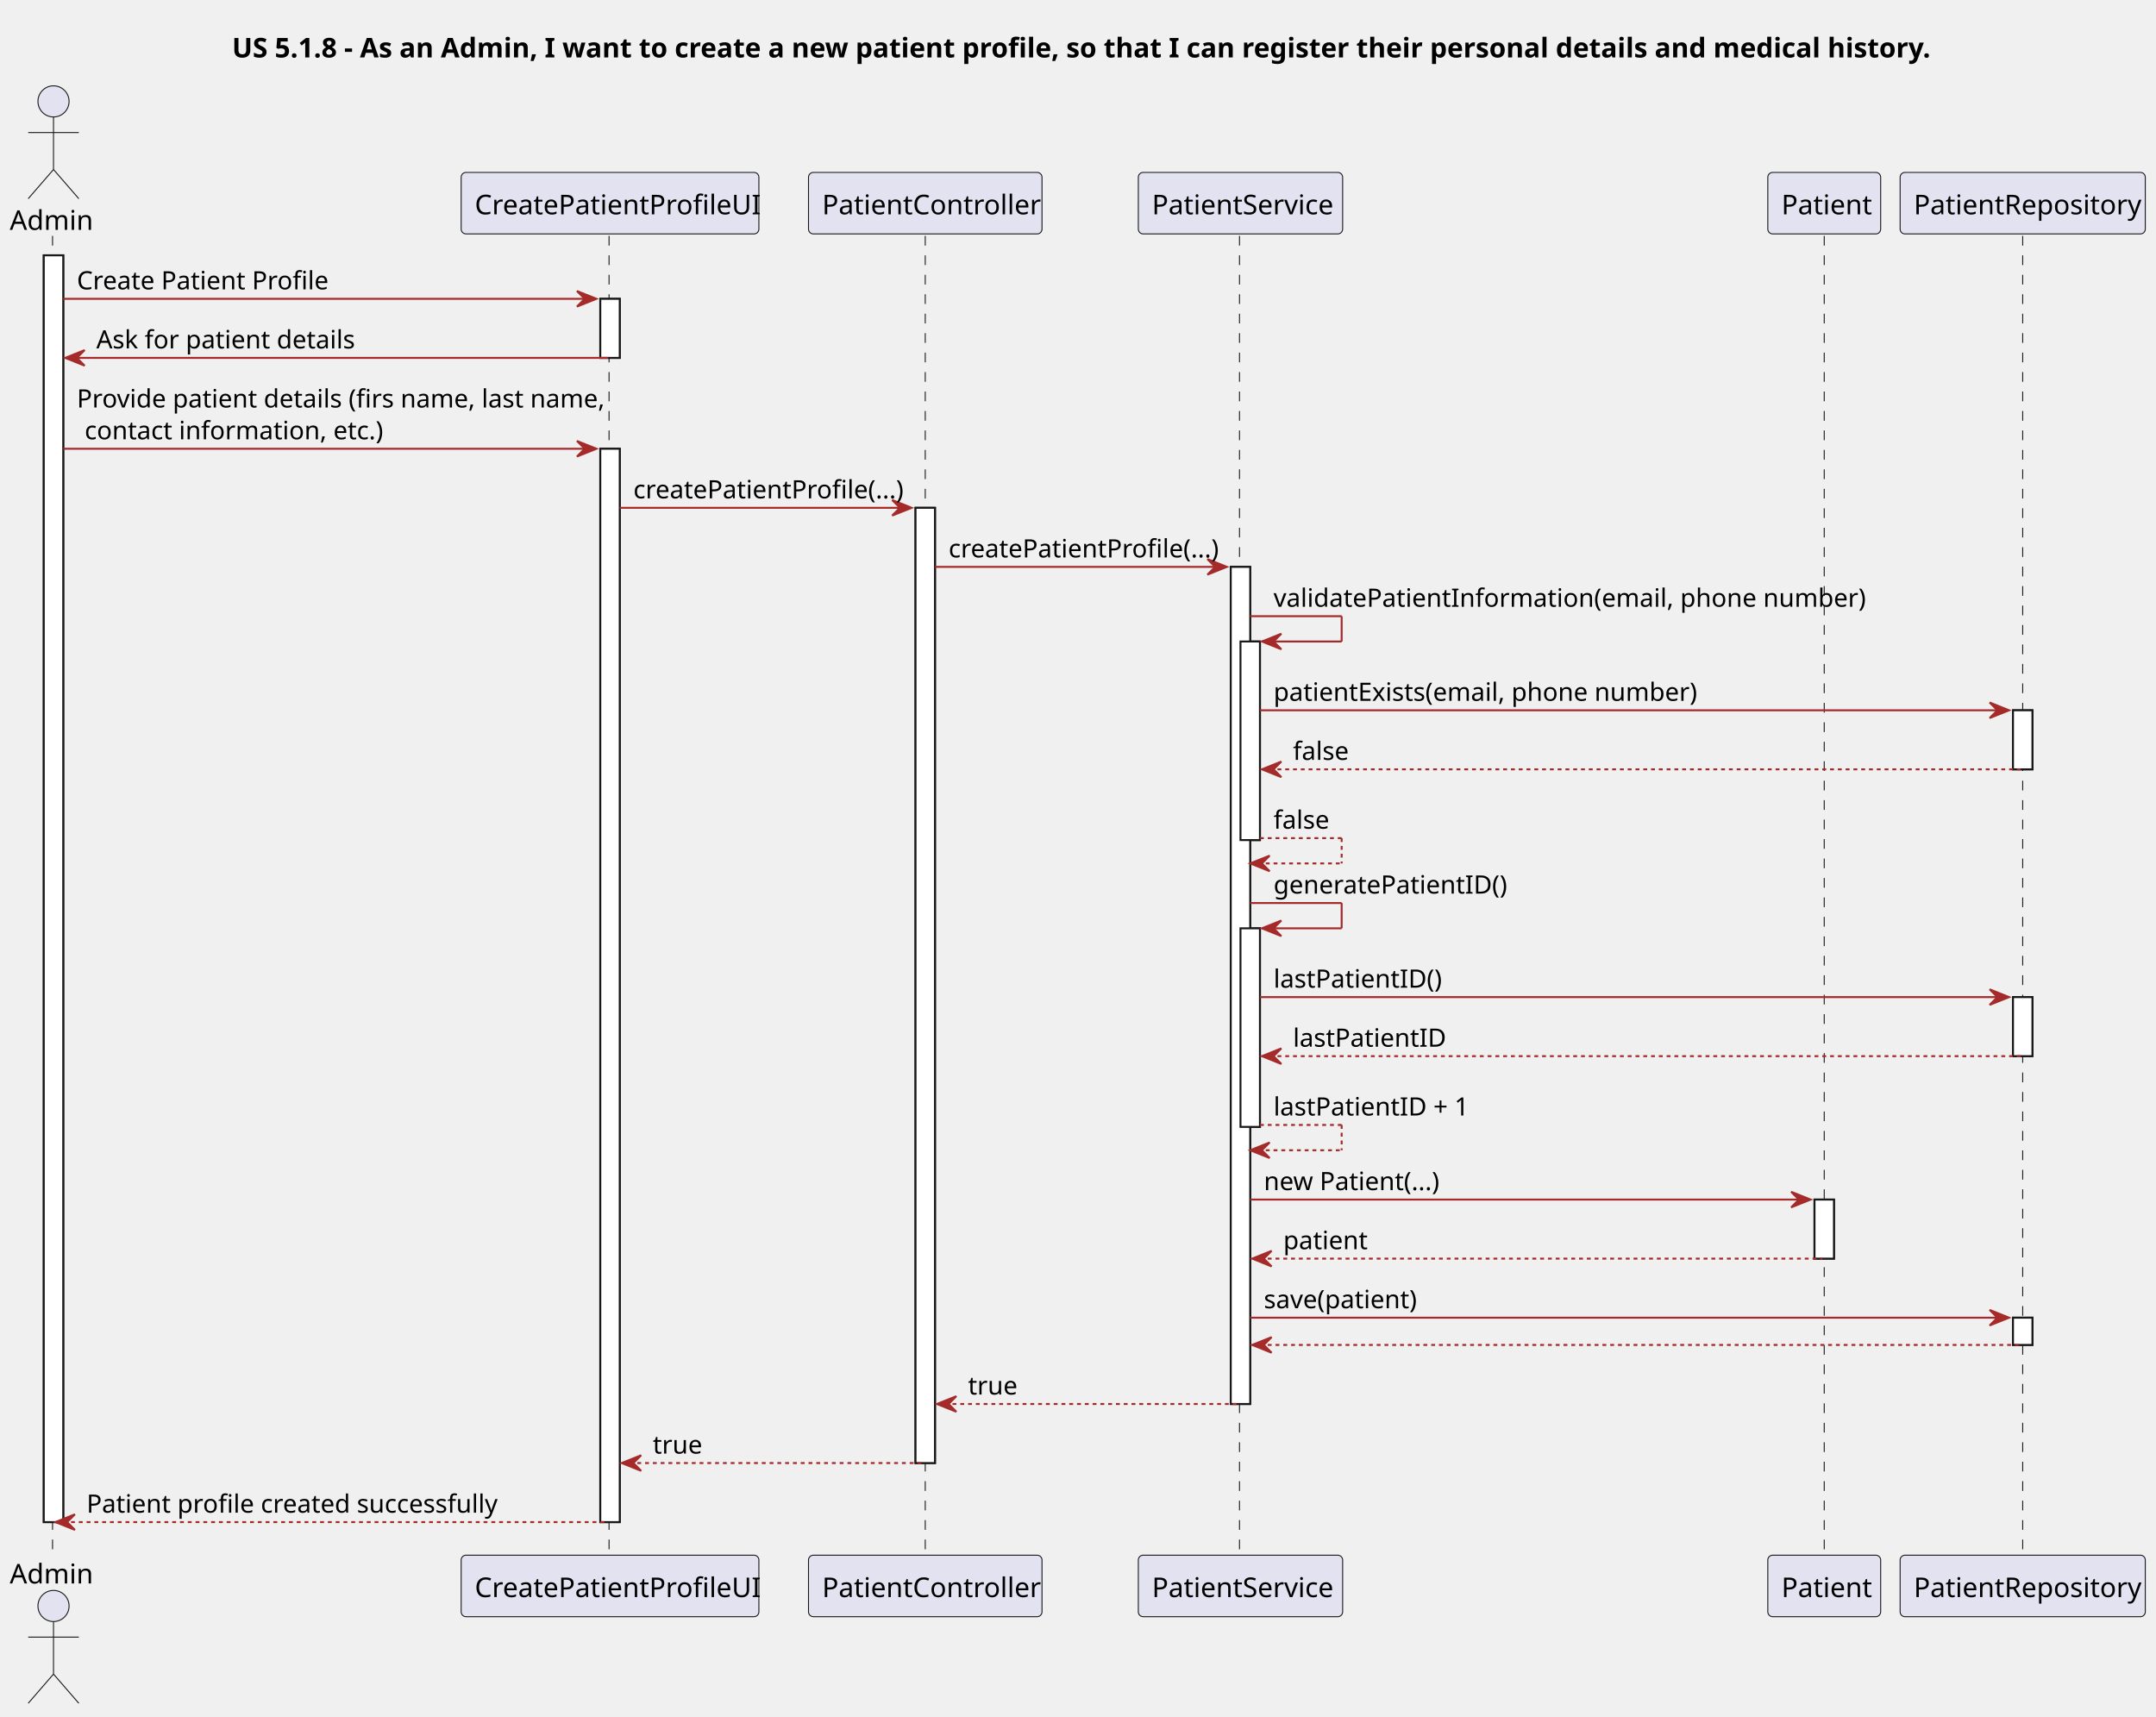
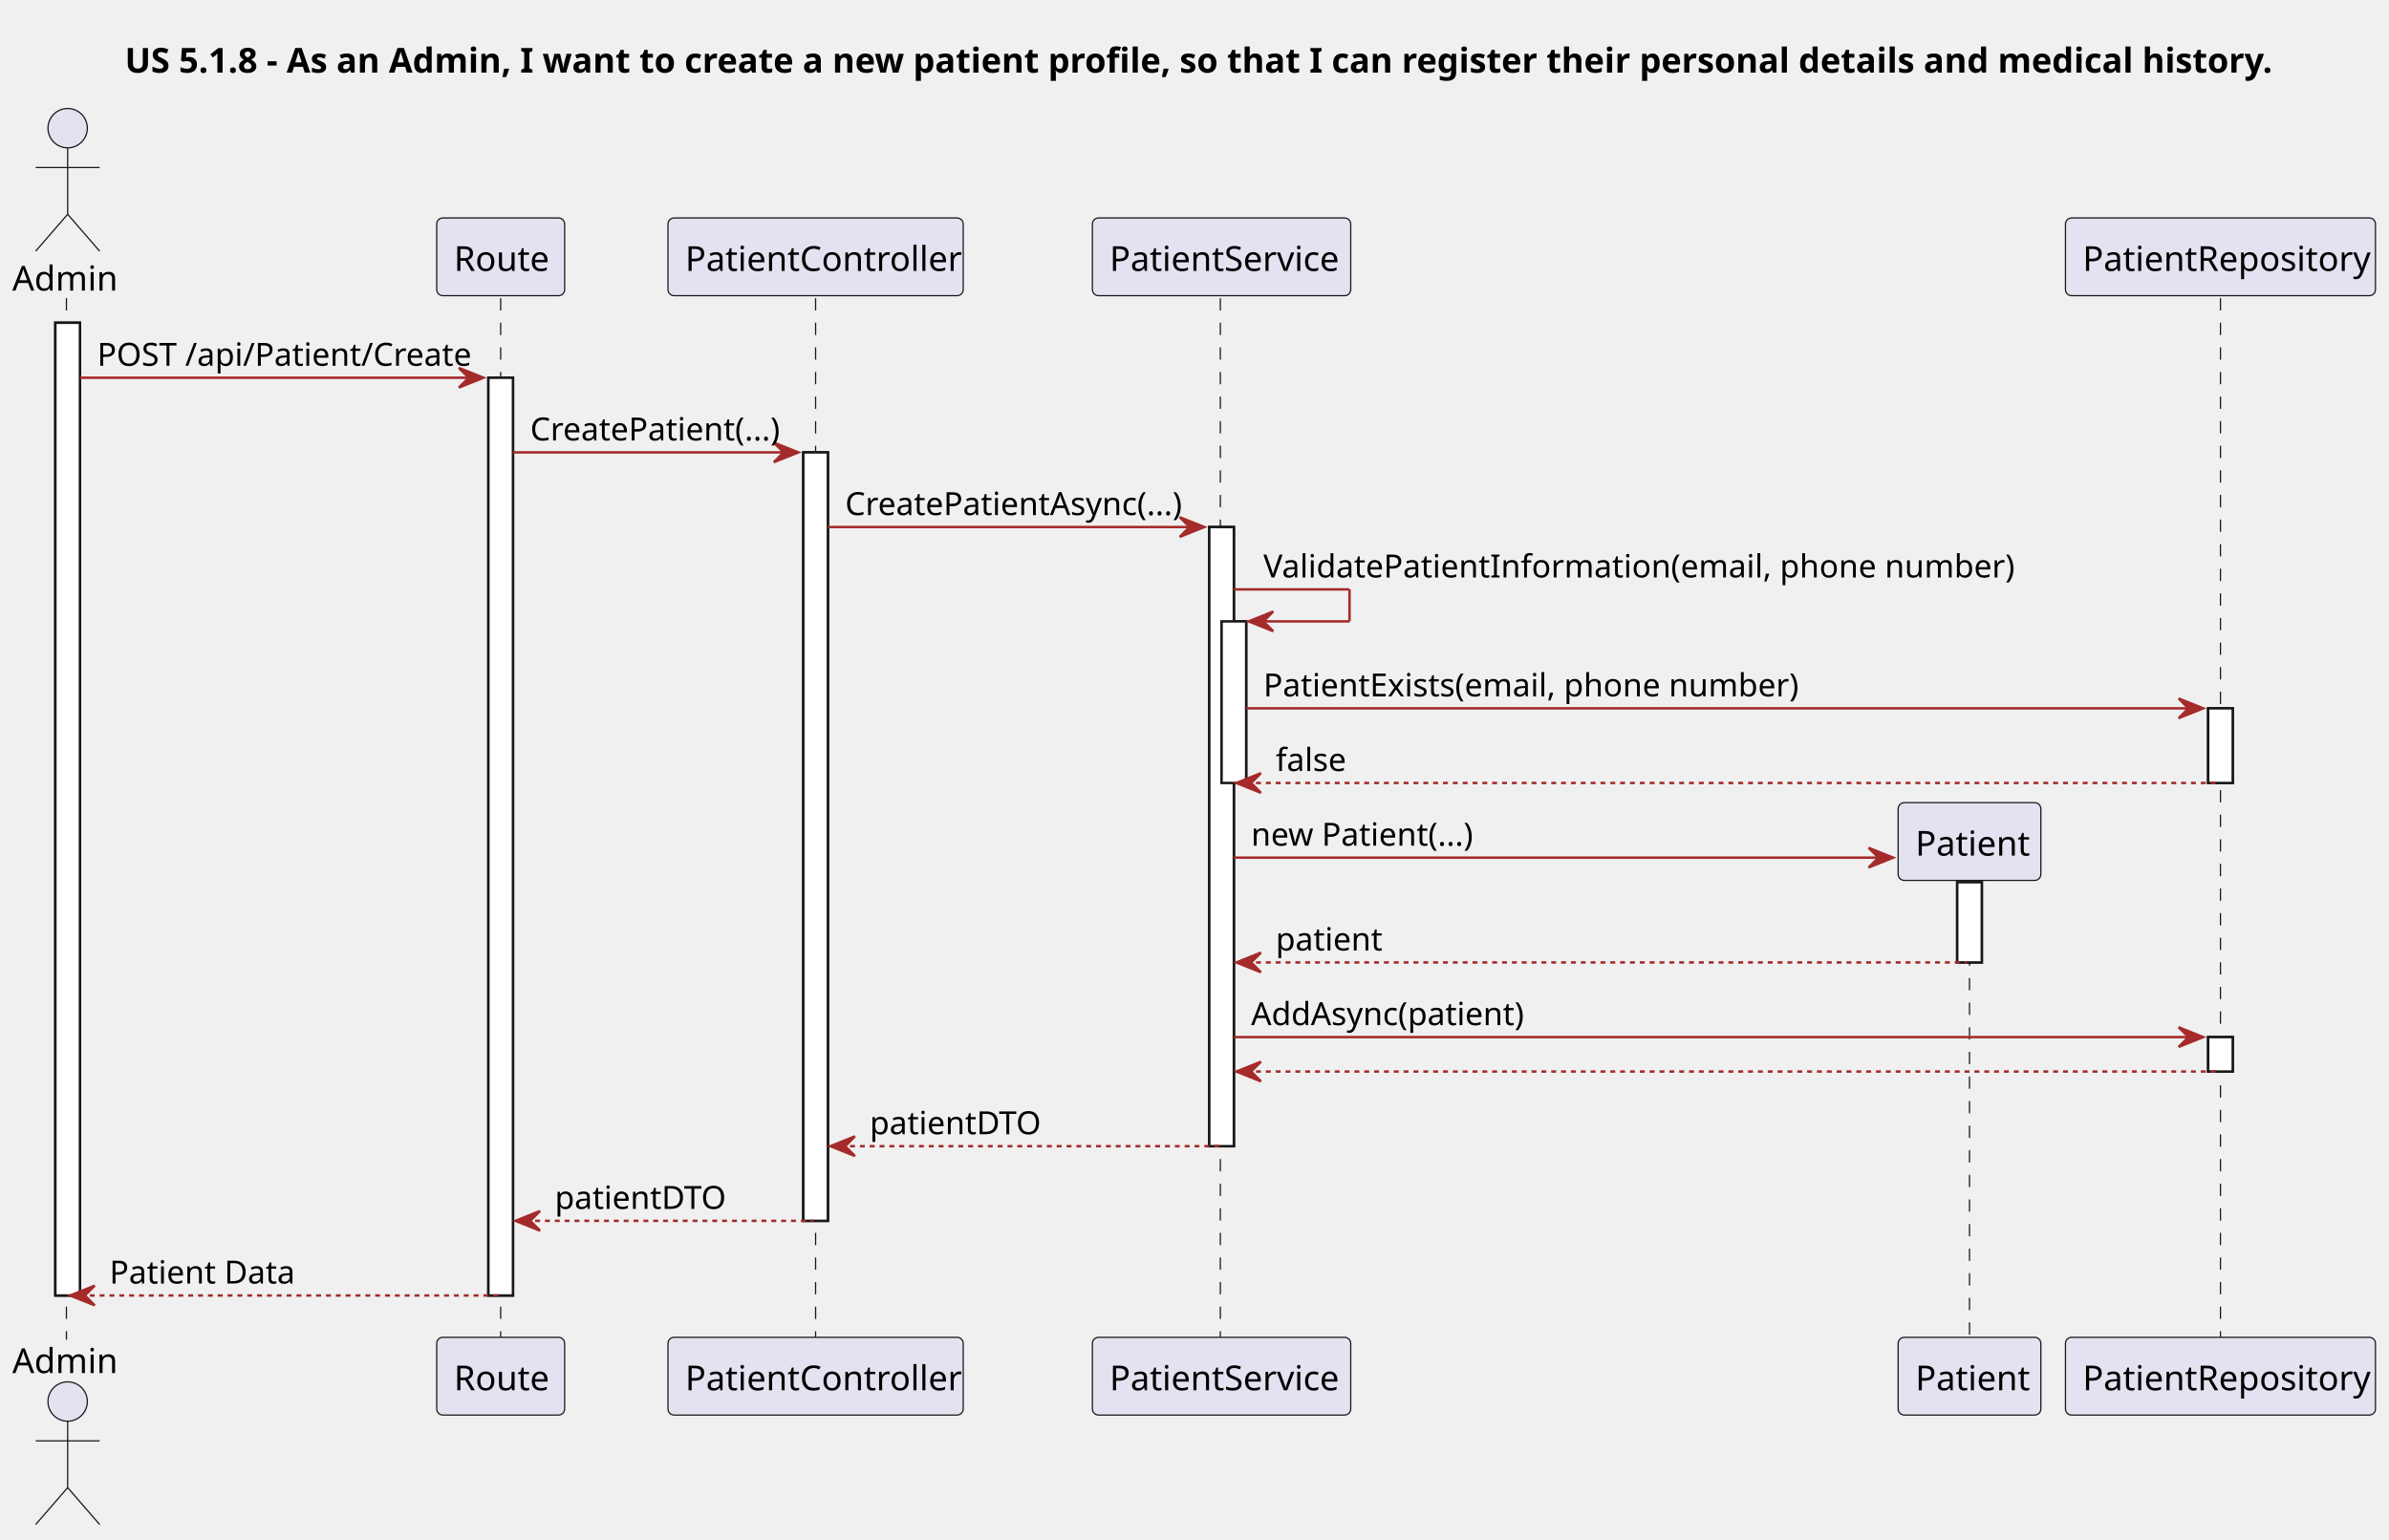
- <svg xmlns="http://www.w3.org/2000/svg" contentStyleType="text/css" height="882px" preserveAspectRatio="none" style="width:1108px;height:882px;background:#FFFFFF;" version="1.1" viewBox="0 0 1108 882" width="1108px" zoomAndPan="magnify">
+ <svg xmlns="http://www.w3.org/2000/svg" contentStyleType="text/css" height="626px" preserveAspectRatio="none" style="width:971px;height:626px;background:#FFFFFF;" version="1.1" viewBox="0 0 971 626" width="971px" zoomAndPan="magnify">
  <defs />
  <g>
-     <text fill="#000000" font-family="sans-serif" font-size="14" font-weight="bold" lengthAdjust="spacing" textLength="868" x="119.25" y="29.533">US 5.1.8 - As an Admin, I want to create a new patient profile, so that I can register their personal details and medical history.</text>
-     <rect fill="#FFFFFF" height="651.031" style="stroke:#181818;stroke-width:1.0;" width="10" x="22.5" y="131.219" />
-     <rect fill="#FFFFFF" height="30.352" style="stroke:#181818;stroke-width:1.0;" width="10" x="308.5" y="153.57" />
-     <rect fill="#FFFFFF" height="551.625" style="stroke:#181818;stroke-width:1.0;" width="10" x="308.5" y="230.625" />
-     <rect fill="#FFFFFF" height="490.922" style="stroke:#181818;stroke-width:1.0;" width="10" x="470.5" y="260.977" />
-     <rect fill="#FFFFFF" height="430.219" style="stroke:#181818;stroke-width:1.0;" width="10" x="632.5" y="291.328" />
-     <rect fill="#FFFFFF" height="102.055" style="stroke:#181818;stroke-width:1.0;" width="10" x="637.5" y="329.68" />
-     <rect fill="#FFFFFF" height="102.055" style="stroke:#181818;stroke-width:1.0;" width="10" x="637.5" y="477.086" />
-     <rect fill="#FFFFFF" height="30.352" style="stroke:#181818;stroke-width:1.0;" width="10" x="932.5" y="616.492" />
-     <rect fill="#FFFFFF" height="30.352" style="stroke:#181818;stroke-width:1.0;" width="10" x="1034.5" y="365.031" />
-     <rect fill="#FFFFFF" height="30.352" style="stroke:#181818;stroke-width:1.0;" width="10" x="1034.5" y="512.438" />
-     <rect fill="#FFFFFF" height="14" style="stroke:#181818;stroke-width:1.0;" width="10" x="1034.5" y="677.195" />
-     <line style="stroke:#181818;stroke-width:0.5;stroke-dasharray:5.0,5.0;" x1="27" x2="27" y1="121.219" y2="800.25" />
-     <line style="stroke:#181818;stroke-width:0.5;stroke-dasharray:5.0,5.0;" x1="313" x2="313" y1="121.219" y2="800.25" />
-     <line style="stroke:#181818;stroke-width:0.5;stroke-dasharray:5.0,5.0;" x1="475.5" x2="475.5" y1="121.219" y2="800.25" />
-     <line style="stroke:#181818;stroke-width:0.5;stroke-dasharray:5.0,5.0;" x1="637" x2="637" y1="121.219" y2="800.25" />
-     <line style="stroke:#181818;stroke-width:0.5;stroke-dasharray:5.0,5.0;" x1="937.5" x2="937.5" y1="121.219" y2="800.25" />
-     <line style="stroke:#181818;stroke-width:0.5;stroke-dasharray:5.0,5.0;" x1="1039.5" x2="1039.5" y1="121.219" y2="800.25" />
+     <text fill="#000000" font-family="sans-serif" font-size="14" font-weight="bold" lengthAdjust="spacing" textLength="868" x="50.75" y="29.533">US 5.1.8 - As an Admin, I want to create a new patient profile, so that I can register their personal details and medical history.</text>
+     <rect fill="#FFFFFF" height="395.477" style="stroke:#181818;stroke-width:1.0;" width="10" x="22.5" y="131.219" />
+     <rect fill="#FFFFFF" height="373.125" style="stroke:#181818;stroke-width:1.0;" width="10" x="198.5" y="153.57" />
+     <rect fill="#FFFFFF" height="312.422" style="stroke:#181818;stroke-width:1.0;" width="10" x="326.5" y="183.922" />
+     <rect fill="#FFFFFF" height="251.719" style="stroke:#181818;stroke-width:1.0;" width="10" x="491.5" y="214.273" />
+     <rect fill="#FFFFFF" height="65.703" style="stroke:#181818;stroke-width:1.0;" width="10" x="496.5" y="252.625" />
+     <rect fill="#FFFFFF" height="32.609" style="stroke:#181818;stroke-width:1.0;" width="10" x="795.5" y="358.68" />
+     <rect fill="#FFFFFF" height="30.352" style="stroke:#181818;stroke-width:1.0;" width="10" x="897.5" y="287.977" />
+     <rect fill="#FFFFFF" height="14" style="stroke:#181818;stroke-width:1.0;" width="10" x="897.5" y="421.641" />
+     <line style="stroke:#181818;stroke-width:0.5;stroke-dasharray:5.0,5.0;" x1="27" x2="27" y1="121.219" y2="544.695" />
+     <line style="stroke:#181818;stroke-width:0.5;stroke-dasharray:5.0,5.0;" x1="203.5" x2="203.5" y1="121.219" y2="544.695" />
+     <line style="stroke:#181818;stroke-width:0.5;stroke-dasharray:5.0,5.0;" x1="331.5" x2="331.5" y1="121.219" y2="544.695" />
+     <line style="stroke:#181818;stroke-width:0.5;stroke-dasharray:5.0,5.0;" x1="496" x2="496" y1="121.219" y2="544.695" />
+     <line style="stroke:#181818;stroke-width:0.5;stroke-dasharray:5.0,5.0;" x1="800.5" x2="800.5" y1="357.633" y2="544.695" />
+     <line style="stroke:#181818;stroke-width:0.5;stroke-dasharray:5.0,5.0;" x1="902.5" x2="902.5" y1="121.219" y2="544.695" />
    <text fill="#000000" font-family="sans-serif" font-size="14" lengthAdjust="spacing" textLength="39" x="5" y="118.143">Admin</text>
    <ellipse cx="27.5" cy="52.109" fill="#E2E2F0" rx="8" ry="8" style="stroke:#181818;stroke-width:0.5;" />
    <path d="M27.5,60.109 L27.5,87.109 M14.5,68.109 L40.5,68.109 M27.5,87.109 L14.5,102.109 M27.5,87.109 L40.5,102.109 " fill="none" style="stroke:#181818;stroke-width:0.5;" />
-     <text fill="#000000" font-family="sans-serif" font-size="14" lengthAdjust="spacing" textLength="39" x="5" y="813.783">Admin</text>
-     <ellipse cx="27.5" cy="825.359" fill="#E2E2F0" rx="8" ry="8" style="stroke:#181818;stroke-width:0.5;" />
-     <path d="M27.5,833.359 L27.5,860.359 M14.5,841.359 L40.5,841.359 M27.5,860.359 L14.5,875.359 M27.5,860.359 L40.5,875.359 " fill="none" style="stroke:#181818;stroke-width:0.5;" />
-     <rect fill="#E2E2F0" height="31.609" rx="2.5" ry="2.5" style="stroke:#181818;stroke-width:0.5;" width="153" x="237" y="88.609" />
-     <text fill="#000000" font-family="sans-serif" font-size="14" lengthAdjust="spacing" textLength="139" x="244" y="110.143">CreatePatientProfileUI</text>
-     <rect fill="#E2E2F0" height="31.609" rx="2.5" ry="2.5" style="stroke:#181818;stroke-width:0.5;" width="153" x="237" y="799.25" />
-     <text fill="#000000" font-family="sans-serif" font-size="14" lengthAdjust="spacing" textLength="139" x="244" y="820.783">CreatePatientProfileUI</text>
-     <rect fill="#E2E2F0" height="31.609" rx="2.5" ry="2.5" style="stroke:#181818;stroke-width:0.5;" width="120" x="415.5" y="88.609" />
-     <text fill="#000000" font-family="sans-serif" font-size="14" lengthAdjust="spacing" textLength="106" x="422.5" y="110.143">PatientController</text>
-     <rect fill="#E2E2F0" height="31.609" rx="2.5" ry="2.5" style="stroke:#181818;stroke-width:0.5;" width="120" x="415.5" y="799.25" />
-     <text fill="#000000" font-family="sans-serif" font-size="14" lengthAdjust="spacing" textLength="106" x="422.5" y="820.783">PatientController</text>
-     <rect fill="#E2E2F0" height="31.609" rx="2.5" ry="2.5" style="stroke:#181818;stroke-width:0.5;" width="105" x="585" y="88.609" />
-     <text fill="#000000" font-family="sans-serif" font-size="14" lengthAdjust="spacing" textLength="91" x="592" y="110.143">PatientService</text>
-     <rect fill="#E2E2F0" height="31.609" rx="2.5" ry="2.5" style="stroke:#181818;stroke-width:0.5;" width="105" x="585" y="799.25" />
-     <text fill="#000000" font-family="sans-serif" font-size="14" lengthAdjust="spacing" textLength="91" x="592" y="820.783">PatientService</text>
-     <rect fill="#E2E2F0" height="31.609" rx="2.5" ry="2.5" style="stroke:#181818;stroke-width:0.5;" width="58" x="908.5" y="88.609" />
-     <text fill="#000000" font-family="sans-serif" font-size="14" lengthAdjust="spacing" textLength="44" x="915.5" y="110.143">Patient</text>
-     <rect fill="#E2E2F0" height="31.609" rx="2.5" ry="2.5" style="stroke:#181818;stroke-width:0.5;" width="58" x="908.5" y="799.25" />
-     <text fill="#000000" font-family="sans-serif" font-size="14" lengthAdjust="spacing" textLength="44" x="915.5" y="820.783">Patient</text>
-     <rect fill="#E2E2F0" height="31.609" rx="2.5" ry="2.5" style="stroke:#181818;stroke-width:0.5;" width="126" x="976.5" y="88.609" />
-     <text fill="#000000" font-family="sans-serif" font-size="14" lengthAdjust="spacing" textLength="112" x="983.5" y="110.143">PatientRepository</text>
-     <rect fill="#E2E2F0" height="31.609" rx="2.5" ry="2.5" style="stroke:#181818;stroke-width:0.5;" width="126" x="976.5" y="799.25" />
-     <text fill="#000000" font-family="sans-serif" font-size="14" lengthAdjust="spacing" textLength="112" x="983.5" y="820.783">PatientRepository</text>
-     <rect fill="#FFFFFF" height="651.031" style="stroke:#181818;stroke-width:1.0;" width="10" x="22.5" y="131.219" />
-     <rect fill="#FFFFFF" height="30.352" style="stroke:#181818;stroke-width:1.0;" width="10" x="308.5" y="153.57" />
-     <rect fill="#FFFFFF" height="551.625" style="stroke:#181818;stroke-width:1.0;" width="10" x="308.5" y="230.625" />
-     <rect fill="#FFFFFF" height="490.922" style="stroke:#181818;stroke-width:1.0;" width="10" x="470.5" y="260.977" />
-     <rect fill="#FFFFFF" height="430.219" style="stroke:#181818;stroke-width:1.0;" width="10" x="632.5" y="291.328" />
-     <rect fill="#FFFFFF" height="102.055" style="stroke:#181818;stroke-width:1.0;" width="10" x="637.5" y="329.68" />
-     <rect fill="#FFFFFF" height="102.055" style="stroke:#181818;stroke-width:1.0;" width="10" x="637.5" y="477.086" />
-     <rect fill="#FFFFFF" height="30.352" style="stroke:#181818;stroke-width:1.0;" width="10" x="932.5" y="616.492" />
-     <rect fill="#FFFFFF" height="30.352" style="stroke:#181818;stroke-width:1.0;" width="10" x="1034.5" y="365.031" />
-     <rect fill="#FFFFFF" height="30.352" style="stroke:#181818;stroke-width:1.0;" width="10" x="1034.5" y="512.438" />
-     <rect fill="#FFFFFF" height="14" style="stroke:#181818;stroke-width:1.0;" width="10" x="1034.5" y="677.195" />
-     <polygon fill="#A52A2A" points="296.5,149.57,306.5,153.57,296.5,157.57,300.5,153.57" style="stroke:#A52A2A;stroke-width:1.0;" />
-     <line style="stroke:#A52A2A;stroke-width:1.0;" x1="32.5" x2="302.5" y1="153.57" y2="153.57" />
-     <text fill="#000000" font-family="sans-serif" font-size="13" lengthAdjust="spacing" textLength="123" x="39.5" y="148.714">Create Patient Profile</text>
-     <polygon fill="#A52A2A" points="43.5,179.922,33.5,183.922,43.5,187.922,39.5,183.922" style="stroke:#A52A2A;stroke-width:1.0;" />
-     <line style="stroke:#A52A2A;stroke-width:1.0;" x1="37.5" x2="312.5" y1="183.922" y2="183.922" />
-     <text fill="#000000" font-family="sans-serif" font-size="13" lengthAdjust="spacing" textLength="126" x="49.5" y="179.065">Ask for patient details</text>
-     <polygon fill="#A52A2A" points="296.5,226.625,306.5,230.625,296.5,234.625,300.5,230.625" style="stroke:#A52A2A;stroke-width:1.0;" />
-     <line style="stroke:#A52A2A;stroke-width:1.0;" x1="32.5" x2="302.5" y1="230.625" y2="230.625" />
-     <text fill="#000000" font-family="sans-serif" font-size="13" lengthAdjust="spacing" textLength="257" x="39.5" y="209.417">Provide patient details (firs name, last name,</text>
-     <text fill="#000000" font-family="sans-serif" font-size="13" lengthAdjust="spacing" textLength="144" x="43.5" y="225.769">contact information, etc.)</text>
-     <polygon fill="#A52A2A" points="458.5,256.977,468.5,260.977,458.5,264.977,462.5,260.977" style="stroke:#A52A2A;stroke-width:1.0;" />
-     <line style="stroke:#A52A2A;stroke-width:1.0;" x1="318.5" x2="464.5" y1="260.977" y2="260.977" />
-     <text fill="#000000" font-family="sans-serif" font-size="13" lengthAdjust="spacing" textLength="133" x="325.5" y="256.12">createPatientProfile(...)</text>
-     <polygon fill="#A52A2A" points="620.5,287.328,630.5,291.328,620.5,295.328,624.5,291.328" style="stroke:#A52A2A;stroke-width:1.0;" />
-     <line style="stroke:#A52A2A;stroke-width:1.0;" x1="480.5" x2="626.5" y1="291.328" y2="291.328" />
-     <text fill="#000000" font-family="sans-serif" font-size="13" lengthAdjust="spacing" textLength="133" x="487.5" y="286.472">createPatientProfile(...)</text>
-     <line style="stroke:#A52A2A;stroke-width:1.0;" x1="642.5" x2="689.5" y1="316.68" y2="316.68" />
-     <line style="stroke:#A52A2A;stroke-width:1.0;" x1="689.5" x2="689.5" y1="316.68" y2="329.68" />
-     <line style="stroke:#A52A2A;stroke-width:1.0;" x1="648.5" x2="689.5" y1="329.68" y2="329.68" />
-     <polygon fill="#A52A2A" points="658.5,325.68,648.5,329.68,658.5,333.68,654.5,329.68" style="stroke:#A52A2A;stroke-width:1.0;" />
-     <text fill="#000000" font-family="sans-serif" font-size="13" lengthAdjust="spacing" textLength="276" x="654.5" y="311.823">validatePatientInformation(email, phone number)</text>
-     <polygon fill="#A52A2A" points="1022.5,361.031,1032.5,365.031,1022.5,369.031,1026.5,365.031" style="stroke:#A52A2A;stroke-width:1.0;" />
-     <line style="stroke:#A52A2A;stroke-width:1.0;" x1="647.5" x2="1028.5" y1="365.031" y2="365.031" />
-     <text fill="#000000" font-family="sans-serif" font-size="13" lengthAdjust="spacing" textLength="205" x="654.5" y="360.175">patientExists(email, phone number)</text>
-     <polygon fill="#A52A2A" points="658.5,391.383,648.5,395.383,658.5,399.383,654.5,395.383" style="stroke:#A52A2A;stroke-width:1.0;" />
-     <line style="stroke:#A52A2A;stroke-width:1.0;stroke-dasharray:2.0,2.0;" x1="652.5" x2="1038.5" y1="395.383" y2="395.383" />
-     <text fill="#000000" font-family="sans-serif" font-size="13" lengthAdjust="spacing" textLength="27" x="664.5" y="390.526">false</text>
-     <line style="stroke:#A52A2A;stroke-width:1.0;stroke-dasharray:2.0,2.0;" x1="647.5" x2="689.5" y1="430.734" y2="430.734" />
-     <line style="stroke:#A52A2A;stroke-width:1.0;stroke-dasharray:2.0,2.0;" x1="689.5" x2="689.5" y1="430.734" y2="443.734" />
-     <line style="stroke:#A52A2A;stroke-width:1.0;stroke-dasharray:2.0,2.0;" x1="642.5" x2="689.5" y1="443.734" y2="443.734" />
-     <polygon fill="#A52A2A" points="652.5,439.734,642.5,443.734,652.5,447.734,648.5,443.734" style="stroke:#A52A2A;stroke-width:1.0;" />
-     <text fill="#000000" font-family="sans-serif" font-size="13" lengthAdjust="spacing" textLength="27" x="654.5" y="425.878">false</text>
-     <line style="stroke:#A52A2A;stroke-width:1.0;" x1="642.5" x2="689.5" y1="464.086" y2="464.086" />
-     <line style="stroke:#A52A2A;stroke-width:1.0;" x1="689.5" x2="689.5" y1="464.086" y2="477.086" />
-     <line style="stroke:#A52A2A;stroke-width:1.0;" x1="648.5" x2="689.5" y1="477.086" y2="477.086" />
-     <polygon fill="#A52A2A" points="658.5,473.086,648.5,477.086,658.5,481.086,654.5,477.086" style="stroke:#A52A2A;stroke-width:1.0;" />
-     <text fill="#000000" font-family="sans-serif" font-size="13" lengthAdjust="spacing" textLength="111" x="654.5" y="459.229">generatePatientID()</text>
-     <polygon fill="#A52A2A" points="1022.5,508.438,1032.5,512.438,1022.5,516.438,1026.5,512.438" style="stroke:#A52A2A;stroke-width:1.0;" />
-     <line style="stroke:#A52A2A;stroke-width:1.0;" x1="647.5" x2="1028.5" y1="512.438" y2="512.438" />
-     <text fill="#000000" font-family="sans-serif" font-size="13" lengthAdjust="spacing" textLength="82" x="654.5" y="507.581">lastPatientID()</text>
-     <polygon fill="#A52A2A" points="658.5,538.789,648.5,542.789,658.5,546.789,654.5,542.789" style="stroke:#A52A2A;stroke-width:1.0;" />
-     <line style="stroke:#A52A2A;stroke-width:1.0;stroke-dasharray:2.0,2.0;" x1="652.5" x2="1038.5" y1="542.789" y2="542.789" />
-     <text fill="#000000" font-family="sans-serif" font-size="13" lengthAdjust="spacing" textLength="74" x="664.5" y="537.933">lastPatientID</text>
-     <line style="stroke:#A52A2A;stroke-width:1.0;stroke-dasharray:2.0,2.0;" x1="647.5" x2="689.5" y1="578.141" y2="578.141" />
-     <line style="stroke:#A52A2A;stroke-width:1.0;stroke-dasharray:2.0,2.0;" x1="689.5" x2="689.5" y1="578.141" y2="591.141" />
-     <line style="stroke:#A52A2A;stroke-width:1.0;stroke-dasharray:2.0,2.0;" x1="642.5" x2="689.5" y1="591.141" y2="591.141" />
-     <polygon fill="#A52A2A" points="652.5,587.141,642.5,591.141,652.5,595.141,648.5,591.141" style="stroke:#A52A2A;stroke-width:1.0;" />
-     <text fill="#000000" font-family="sans-serif" font-size="13" lengthAdjust="spacing" textLength="97" x="654.5" y="573.284">lastPatientID + 1</text>
-     <polygon fill="#A52A2A" points="920.5,612.492,930.5,616.492,920.5,620.492,924.5,616.492" style="stroke:#A52A2A;stroke-width:1.0;" />
-     <line style="stroke:#A52A2A;stroke-width:1.0;" x1="642.5" x2="926.5" y1="616.492" y2="616.492" />
-     <text fill="#000000" font-family="sans-serif" font-size="13" lengthAdjust="spacing" textLength="88" x="649.5" y="611.636">new Patient(...)</text>
-     <polygon fill="#A52A2A" points="653.5,642.844,643.5,646.844,653.5,650.844,649.5,646.844" style="stroke:#A52A2A;stroke-width:1.0;" />
-     <line style="stroke:#A52A2A;stroke-width:1.0;stroke-dasharray:2.0,2.0;" x1="647.5" x2="936.5" y1="646.844" y2="646.844" />
-     <text fill="#000000" font-family="sans-serif" font-size="13" lengthAdjust="spacing" textLength="39" x="659.5" y="641.987">patient</text>
-     <polygon fill="#A52A2A" points="1022.5,673.195,1032.5,677.195,1022.5,681.195,1026.5,677.195" style="stroke:#A52A2A;stroke-width:1.0;" />
-     <line style="stroke:#A52A2A;stroke-width:1.0;" x1="642.5" x2="1028.5" y1="677.195" y2="677.195" />
-     <text fill="#000000" font-family="sans-serif" font-size="13" lengthAdjust="spacing" textLength="73" x="649.5" y="672.339">save(patient)</text>
-     <polygon fill="#A52A2A" points="653.5,687.195,643.5,691.195,653.5,695.195,649.5,691.195" style="stroke:#A52A2A;stroke-width:1.0;" />
-     <line style="stroke:#A52A2A;stroke-width:1.0;stroke-dasharray:2.0,2.0;" x1="647.5" x2="1038.5" y1="691.195" y2="691.195" />
-     <polygon fill="#A52A2A" points="491.5,717.547,481.5,721.547,491.5,725.547,487.5,721.547" style="stroke:#A52A2A;stroke-width:1.0;" />
-     <line style="stroke:#A52A2A;stroke-width:1.0;stroke-dasharray:2.0,2.0;" x1="485.5" x2="636.5" y1="721.547" y2="721.547" />
-     <text fill="#000000" font-family="sans-serif" font-size="13" lengthAdjust="spacing" textLength="22" x="497.5" y="716.69">true</text>
-     <polygon fill="#A52A2A" points="329.5,747.898,319.5,751.898,329.5,755.898,325.5,751.898" style="stroke:#A52A2A;stroke-width:1.0;" />
-     <line style="stroke:#A52A2A;stroke-width:1.0;stroke-dasharray:2.0,2.0;" x1="323.5" x2="474.5" y1="751.898" y2="751.898" />
-     <text fill="#000000" font-family="sans-serif" font-size="13" lengthAdjust="spacing" textLength="22" x="335.5" y="747.042">true</text>
-     <polygon fill="#A52A2A" points="38.5,778.25,28.5,782.25,38.5,786.25,34.5,782.25" style="stroke:#A52A2A;stroke-width:1.0;" />
-     <line style="stroke:#A52A2A;stroke-width:1.0;stroke-dasharray:2.0,2.0;" x1="32.5" x2="312.5" y1="782.25" y2="782.25" />
-     <text fill="#000000" font-family="sans-serif" font-size="13" lengthAdjust="spacing" textLength="202" x="44.5" y="777.394">Patient profile created successfully</text>
+     <text fill="#000000" font-family="sans-serif" font-size="14" lengthAdjust="spacing" textLength="39" x="5" y="558.229">Admin</text>
+     <ellipse cx="27.5" cy="569.805" fill="#E2E2F0" rx="8" ry="8" style="stroke:#181818;stroke-width:0.5;" />
+     <path d="M27.5,577.805 L27.5,604.805 M14.5,585.805 L40.5,585.805 M27.5,604.805 L14.5,619.805 M27.5,604.805 L40.5,619.805 " fill="none" style="stroke:#181818;stroke-width:0.5;" />
+     <rect fill="#E2E2F0" height="31.609" rx="2.5" ry="2.5" style="stroke:#181818;stroke-width:0.5;" width="52" x="177.5" y="88.609" />
+     <text fill="#000000" font-family="sans-serif" font-size="14" lengthAdjust="spacing" textLength="38" x="184.5" y="110.143">Route</text>
+     <rect fill="#E2E2F0" height="31.609" rx="2.5" ry="2.5" style="stroke:#181818;stroke-width:0.5;" width="52" x="177.5" y="543.695" />
+     <text fill="#000000" font-family="sans-serif" font-size="14" lengthAdjust="spacing" textLength="38" x="184.5" y="565.229">Route</text>
+     <rect fill="#E2E2F0" height="31.609" rx="2.5" ry="2.5" style="stroke:#181818;stroke-width:0.5;" width="120" x="271.5" y="88.609" />
+     <text fill="#000000" font-family="sans-serif" font-size="14" lengthAdjust="spacing" textLength="106" x="278.5" y="110.143">PatientController</text>
+     <rect fill="#E2E2F0" height="31.609" rx="2.5" ry="2.5" style="stroke:#181818;stroke-width:0.5;" width="120" x="271.5" y="543.695" />
+     <text fill="#000000" font-family="sans-serif" font-size="14" lengthAdjust="spacing" textLength="106" x="278.5" y="565.229">PatientController</text>
+     <rect fill="#E2E2F0" height="31.609" rx="2.5" ry="2.5" style="stroke:#181818;stroke-width:0.5;" width="105" x="444" y="88.609" />
+     <text fill="#000000" font-family="sans-serif" font-size="14" lengthAdjust="spacing" textLength="91" x="451" y="110.143">PatientService</text>
+     <rect fill="#E2E2F0" height="31.609" rx="2.5" ry="2.5" style="stroke:#181818;stroke-width:0.5;" width="105" x="444" y="543.695" />
+     <text fill="#000000" font-family="sans-serif" font-size="14" lengthAdjust="spacing" textLength="91" x="451" y="565.229">PatientService</text>
+     <rect fill="#E2E2F0" height="31.609" rx="2.5" ry="2.5" style="stroke:#181818;stroke-width:0.5;" width="58" x="771.5" y="543.695" />
+     <text fill="#000000" font-family="sans-serif" font-size="14" lengthAdjust="spacing" textLength="44" x="778.5" y="565.229">Patient</text>
+     <rect fill="#E2E2F0" height="31.609" rx="2.5" ry="2.5" style="stroke:#181818;stroke-width:0.5;" width="126" x="839.5" y="88.609" />
+     <text fill="#000000" font-family="sans-serif" font-size="14" lengthAdjust="spacing" textLength="112" x="846.5" y="110.143">PatientRepository</text>
+     <rect fill="#E2E2F0" height="31.609" rx="2.5" ry="2.5" style="stroke:#181818;stroke-width:0.5;" width="126" x="839.5" y="543.695" />
+     <text fill="#000000" font-family="sans-serif" font-size="14" lengthAdjust="spacing" textLength="112" x="846.5" y="565.229">PatientRepository</text>
+     <rect fill="#FFFFFF" height="395.477" style="stroke:#181818;stroke-width:1.0;" width="10" x="22.5" y="131.219" />
+     <rect fill="#FFFFFF" height="373.125" style="stroke:#181818;stroke-width:1.0;" width="10" x="198.5" y="153.57" />
+     <rect fill="#FFFFFF" height="312.422" style="stroke:#181818;stroke-width:1.0;" width="10" x="326.5" y="183.922" />
+     <rect fill="#FFFFFF" height="251.719" style="stroke:#181818;stroke-width:1.0;" width="10" x="491.5" y="214.273" />
+     <rect fill="#FFFFFF" height="65.703" style="stroke:#181818;stroke-width:1.0;" width="10" x="496.5" y="252.625" />
+     <rect fill="#FFFFFF" height="32.609" style="stroke:#181818;stroke-width:1.0;" width="10" x="795.5" y="358.68" />
+     <rect fill="#FFFFFF" height="30.352" style="stroke:#181818;stroke-width:1.0;" width="10" x="897.5" y="287.977" />
+     <rect fill="#FFFFFF" height="14" style="stroke:#181818;stroke-width:1.0;" width="10" x="897.5" y="421.641" />
+     <polygon fill="#A52A2A" points="186.5,149.57,196.5,153.57,186.5,157.57,190.5,153.57" style="stroke:#A52A2A;stroke-width:1.0;" />
+     <line style="stroke:#A52A2A;stroke-width:1.0;" x1="32.5" x2="192.5" y1="153.57" y2="153.57" />
+     <text fill="#000000" font-family="sans-serif" font-size="13" lengthAdjust="spacing" textLength="147" x="39.5" y="148.714">POST /api/Patient/Create</text>
+     <polygon fill="#A52A2A" points="314.5,179.922,324.5,183.922,314.5,187.922,318.5,183.922" style="stroke:#A52A2A;stroke-width:1.0;" />
+     <line style="stroke:#A52A2A;stroke-width:1.0;" x1="208.5" x2="320.5" y1="183.922" y2="183.922" />
+     <text fill="#000000" font-family="sans-serif" font-size="13" lengthAdjust="spacing" textLength="99" x="215.5" y="179.065">CreatePatient(...)</text>
+     <polygon fill="#A52A2A" points="479.5,210.273,489.5,214.273,479.5,218.273,483.5,214.273" style="stroke:#A52A2A;stroke-width:1.0;" />
+     <line style="stroke:#A52A2A;stroke-width:1.0;" x1="336.5" x2="485.5" y1="214.273" y2="214.273" />
+     <text fill="#000000" font-family="sans-serif" font-size="13" lengthAdjust="spacing" textLength="136" x="343.5" y="209.417">CreatePatientAsync(...)</text>
+     <line style="stroke:#A52A2A;stroke-width:1.0;" x1="501.5" x2="548.5" y1="239.625" y2="239.625" />
+     <line style="stroke:#A52A2A;stroke-width:1.0;" x1="548.5" x2="548.5" y1="239.625" y2="252.625" />
+     <line style="stroke:#A52A2A;stroke-width:1.0;" x1="507.5" x2="548.5" y1="252.625" y2="252.625" />
+     <polygon fill="#A52A2A" points="517.5,248.625,507.5,252.625,517.5,256.625,513.5,252.625" style="stroke:#A52A2A;stroke-width:1.0;" />
+     <text fill="#000000" font-family="sans-serif" font-size="13" lengthAdjust="spacing" textLength="280" x="513.5" y="234.769">ValidatePatientInformation(email, phone number)</text>
+     <polygon fill="#A52A2A" points="885.5,283.977,895.5,287.977,885.5,291.977,889.5,287.977" style="stroke:#A52A2A;stroke-width:1.0;" />
+     <line style="stroke:#A52A2A;stroke-width:1.0;" x1="506.5" x2="891.5" y1="287.977" y2="287.977" />
+     <text fill="#000000" font-family="sans-serif" font-size="13" lengthAdjust="spacing" textLength="207" x="513.5" y="283.12">PatientExists(email, phone number)</text>
+     <polygon fill="#A52A2A" points="512.5,314.328,502.5,318.328,512.5,322.328,508.5,318.328" style="stroke:#A52A2A;stroke-width:1.0;" />
+     <line style="stroke:#A52A2A;stroke-width:1.0;stroke-dasharray:2.0,2.0;" x1="506.5" x2="901.5" y1="318.328" y2="318.328" />
+     <text fill="#000000" font-family="sans-serif" font-size="13" lengthAdjust="spacing" textLength="27" x="518.5" y="313.472">false</text>
+     <polygon fill="#A52A2A" points="759.5,344.68,769.5,348.68,759.5,352.68,763.5,348.68" style="stroke:#A52A2A;stroke-width:1.0;" />
+     <line style="stroke:#A52A2A;stroke-width:1.0;" x1="501.5" x2="765.5" y1="348.68" y2="348.68" />
+     <text fill="#000000" font-family="sans-serif" font-size="13" lengthAdjust="spacing" textLength="88" x="508.5" y="343.823">new Patient(...)</text>
+     <rect fill="#E2E2F0" height="31.609" rx="2.5" ry="2.5" style="stroke:#181818;stroke-width:0.5;" width="58" x="771.5" y="326.328" />
+     <text fill="#000000" font-family="sans-serif" font-size="14" lengthAdjust="spacing" textLength="44" x="778.5" y="347.861">Patient</text>
+     <polygon fill="#A52A2A" points="512.5,387.289,502.5,391.289,512.5,395.289,508.5,391.289" style="stroke:#A52A2A;stroke-width:1.0;" />
+     <line style="stroke:#A52A2A;stroke-width:1.0;stroke-dasharray:2.0,2.0;" x1="506.5" x2="799.5" y1="391.289" y2="391.289" />
+     <text fill="#000000" font-family="sans-serif" font-size="13" lengthAdjust="spacing" textLength="39" x="518.5" y="386.433">patient</text>
+     <polygon fill="#A52A2A" points="885.5,417.641,895.5,421.641,885.5,425.641,889.5,421.641" style="stroke:#A52A2A;stroke-width:1.0;" />
+     <line style="stroke:#A52A2A;stroke-width:1.0;" x1="501.5" x2="891.5" y1="421.641" y2="421.641" />
+     <text fill="#000000" font-family="sans-serif" font-size="13" lengthAdjust="spacing" textLength="107" x="508.5" y="416.784">AddAsync(patient)</text>
+     <polygon fill="#A52A2A" points="512.5,431.641,502.5,435.641,512.5,439.641,508.5,435.641" style="stroke:#A52A2A;stroke-width:1.0;" />
+     <line style="stroke:#A52A2A;stroke-width:1.0;stroke-dasharray:2.0,2.0;" x1="506.5" x2="901.5" y1="435.641" y2="435.641" />
+     <polygon fill="#A52A2A" points="347.5,461.992,337.5,465.992,347.5,469.992,343.5,465.992" style="stroke:#A52A2A;stroke-width:1.0;" />
+     <line style="stroke:#A52A2A;stroke-width:1.0;stroke-dasharray:2.0,2.0;" x1="341.5" x2="495.5" y1="465.992" y2="465.992" />
+     <text fill="#000000" font-family="sans-serif" font-size="13" lengthAdjust="spacing" textLength="65" x="353.5" y="461.136">patientDTO</text>
+     <polygon fill="#A52A2A" points="219.5,492.344,209.5,496.344,219.5,500.344,215.5,496.344" style="stroke:#A52A2A;stroke-width:1.0;" />
+     <line style="stroke:#A52A2A;stroke-width:1.0;stroke-dasharray:2.0,2.0;" x1="213.5" x2="330.5" y1="496.344" y2="496.344" />
+     <text fill="#000000" font-family="sans-serif" font-size="13" lengthAdjust="spacing" textLength="65" x="225.5" y="491.487">patientDTO</text>
+     <polygon fill="#A52A2A" points="38.5,522.695,28.5,526.695,38.5,530.695,34.5,526.695" style="stroke:#A52A2A;stroke-width:1.0;" />
+     <line style="stroke:#A52A2A;stroke-width:1.0;stroke-dasharray:2.0,2.0;" x1="32.5" x2="202.5" y1="526.695" y2="526.695" />
+     <text fill="#000000" font-family="sans-serif" font-size="13" lengthAdjust="spacing" textLength="72" x="44.5" y="521.839">Patient Data</text>
  </g>
</svg>
